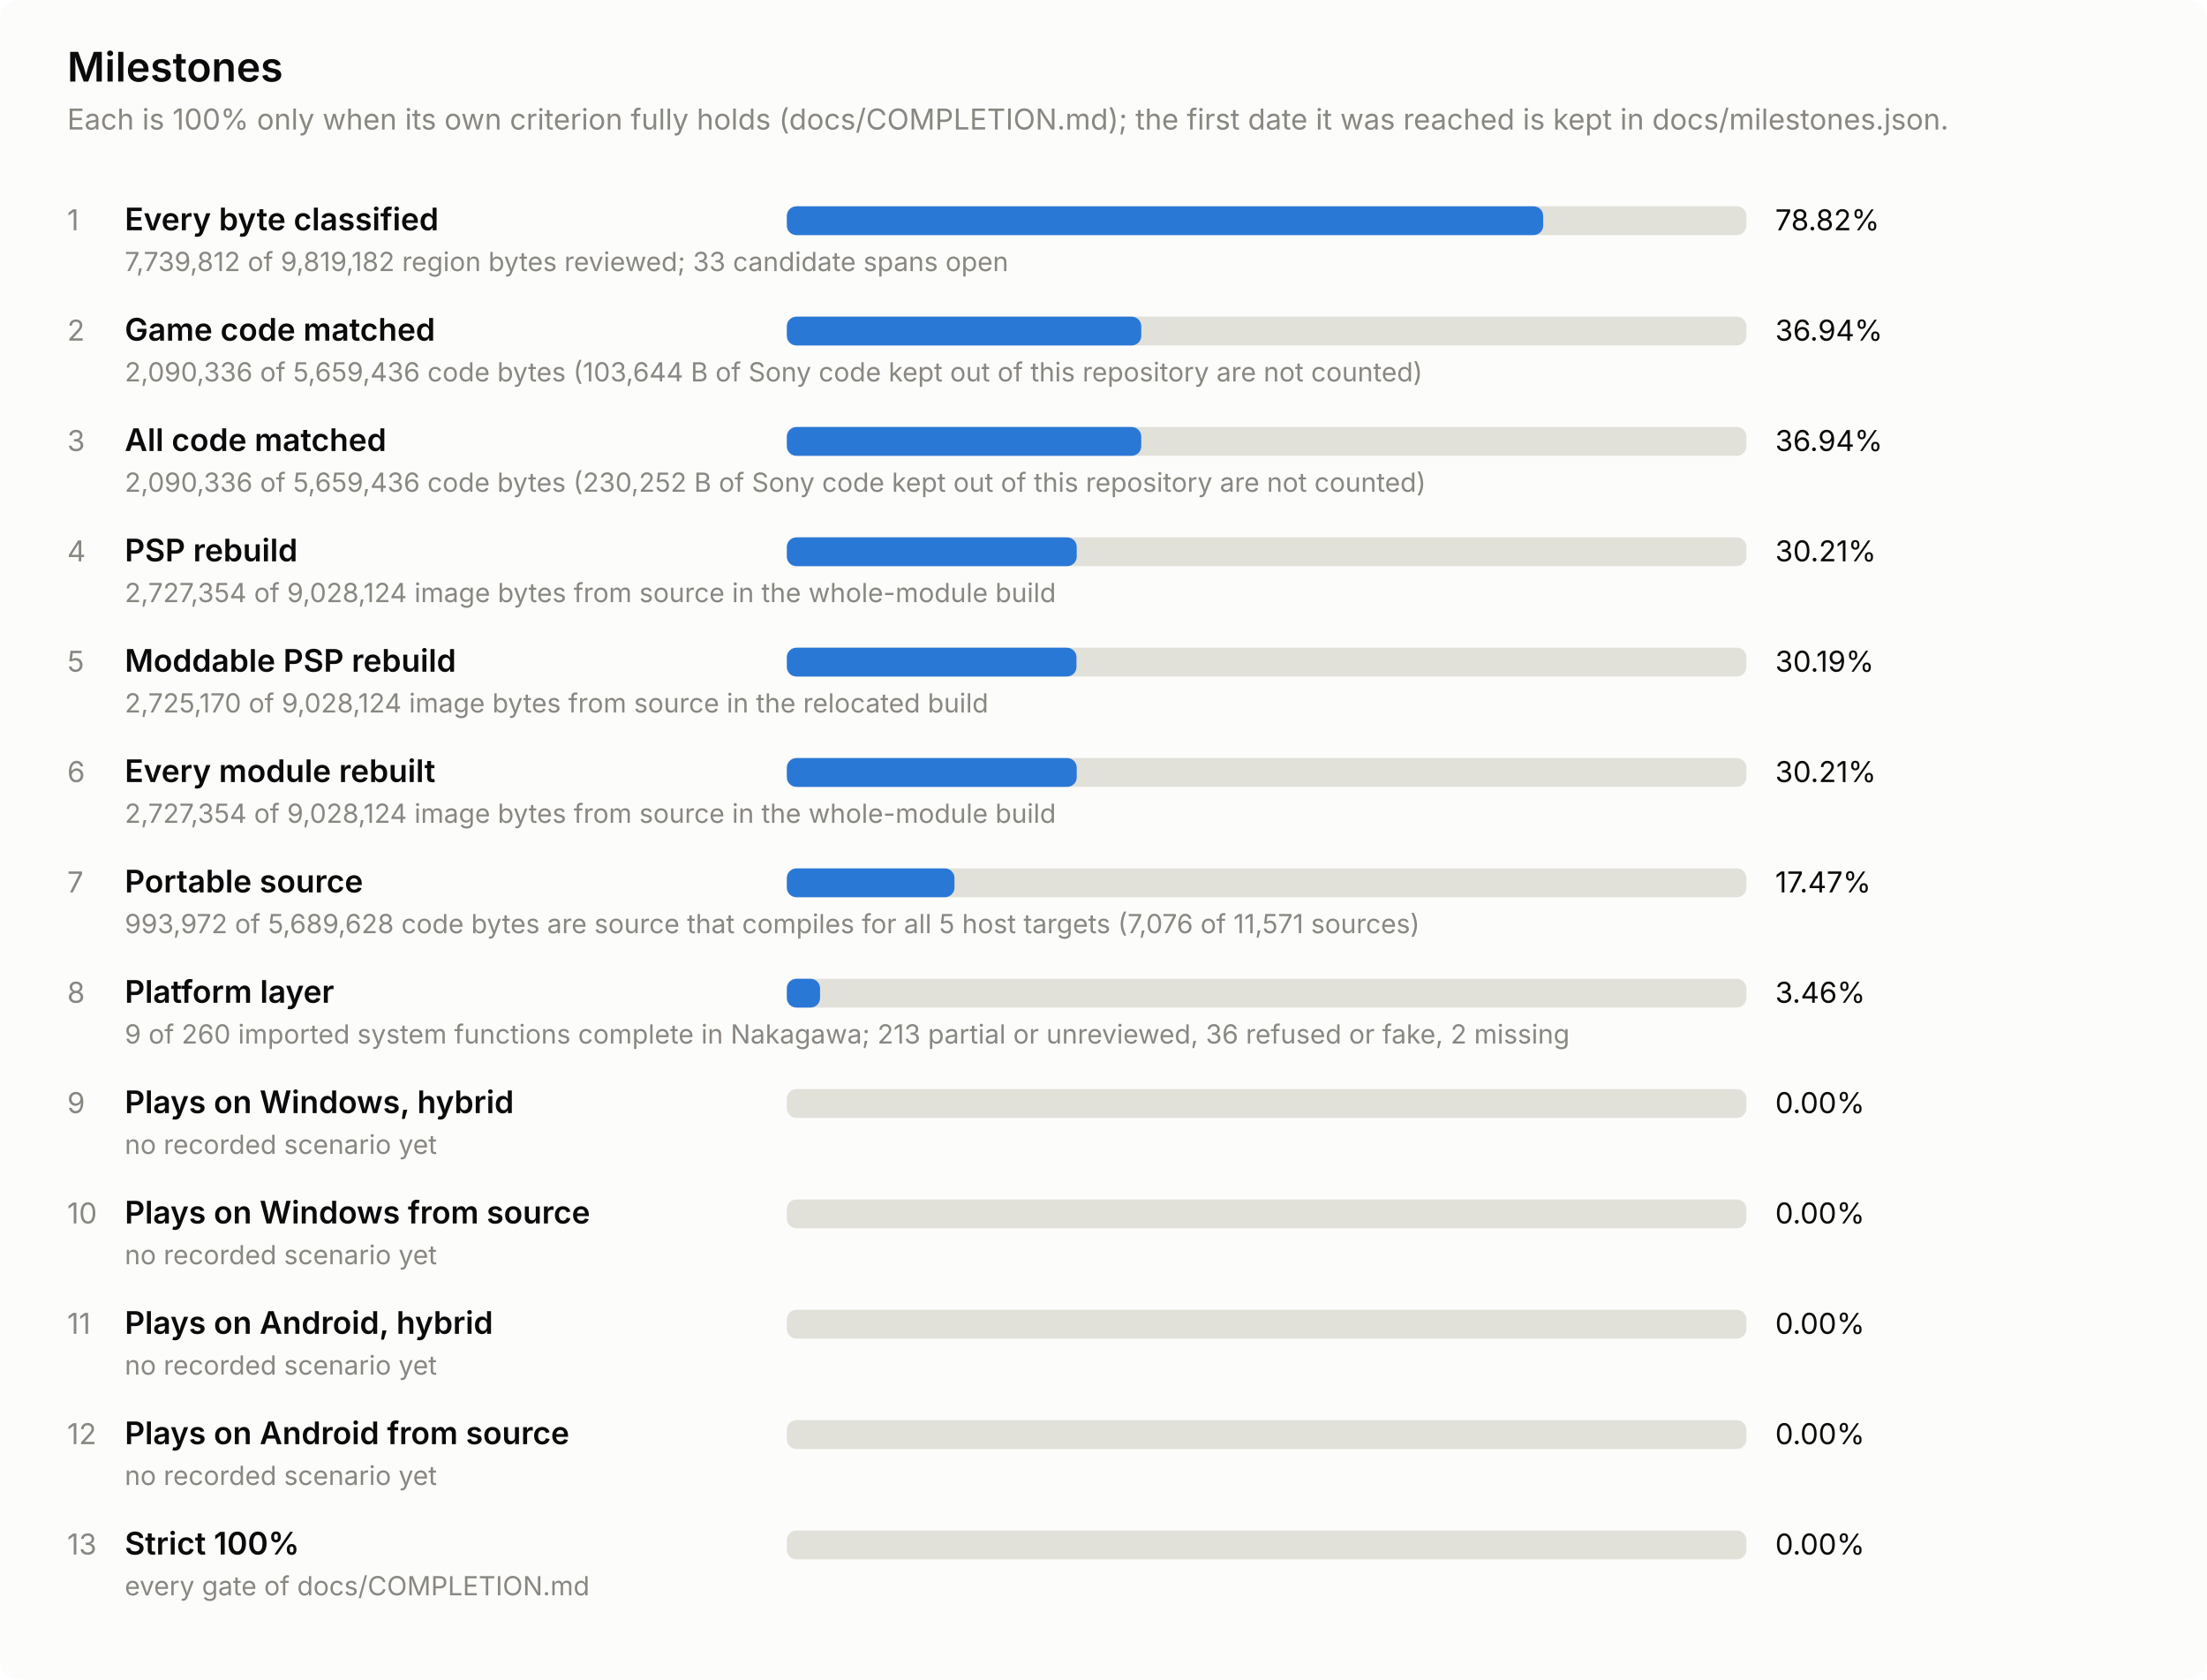
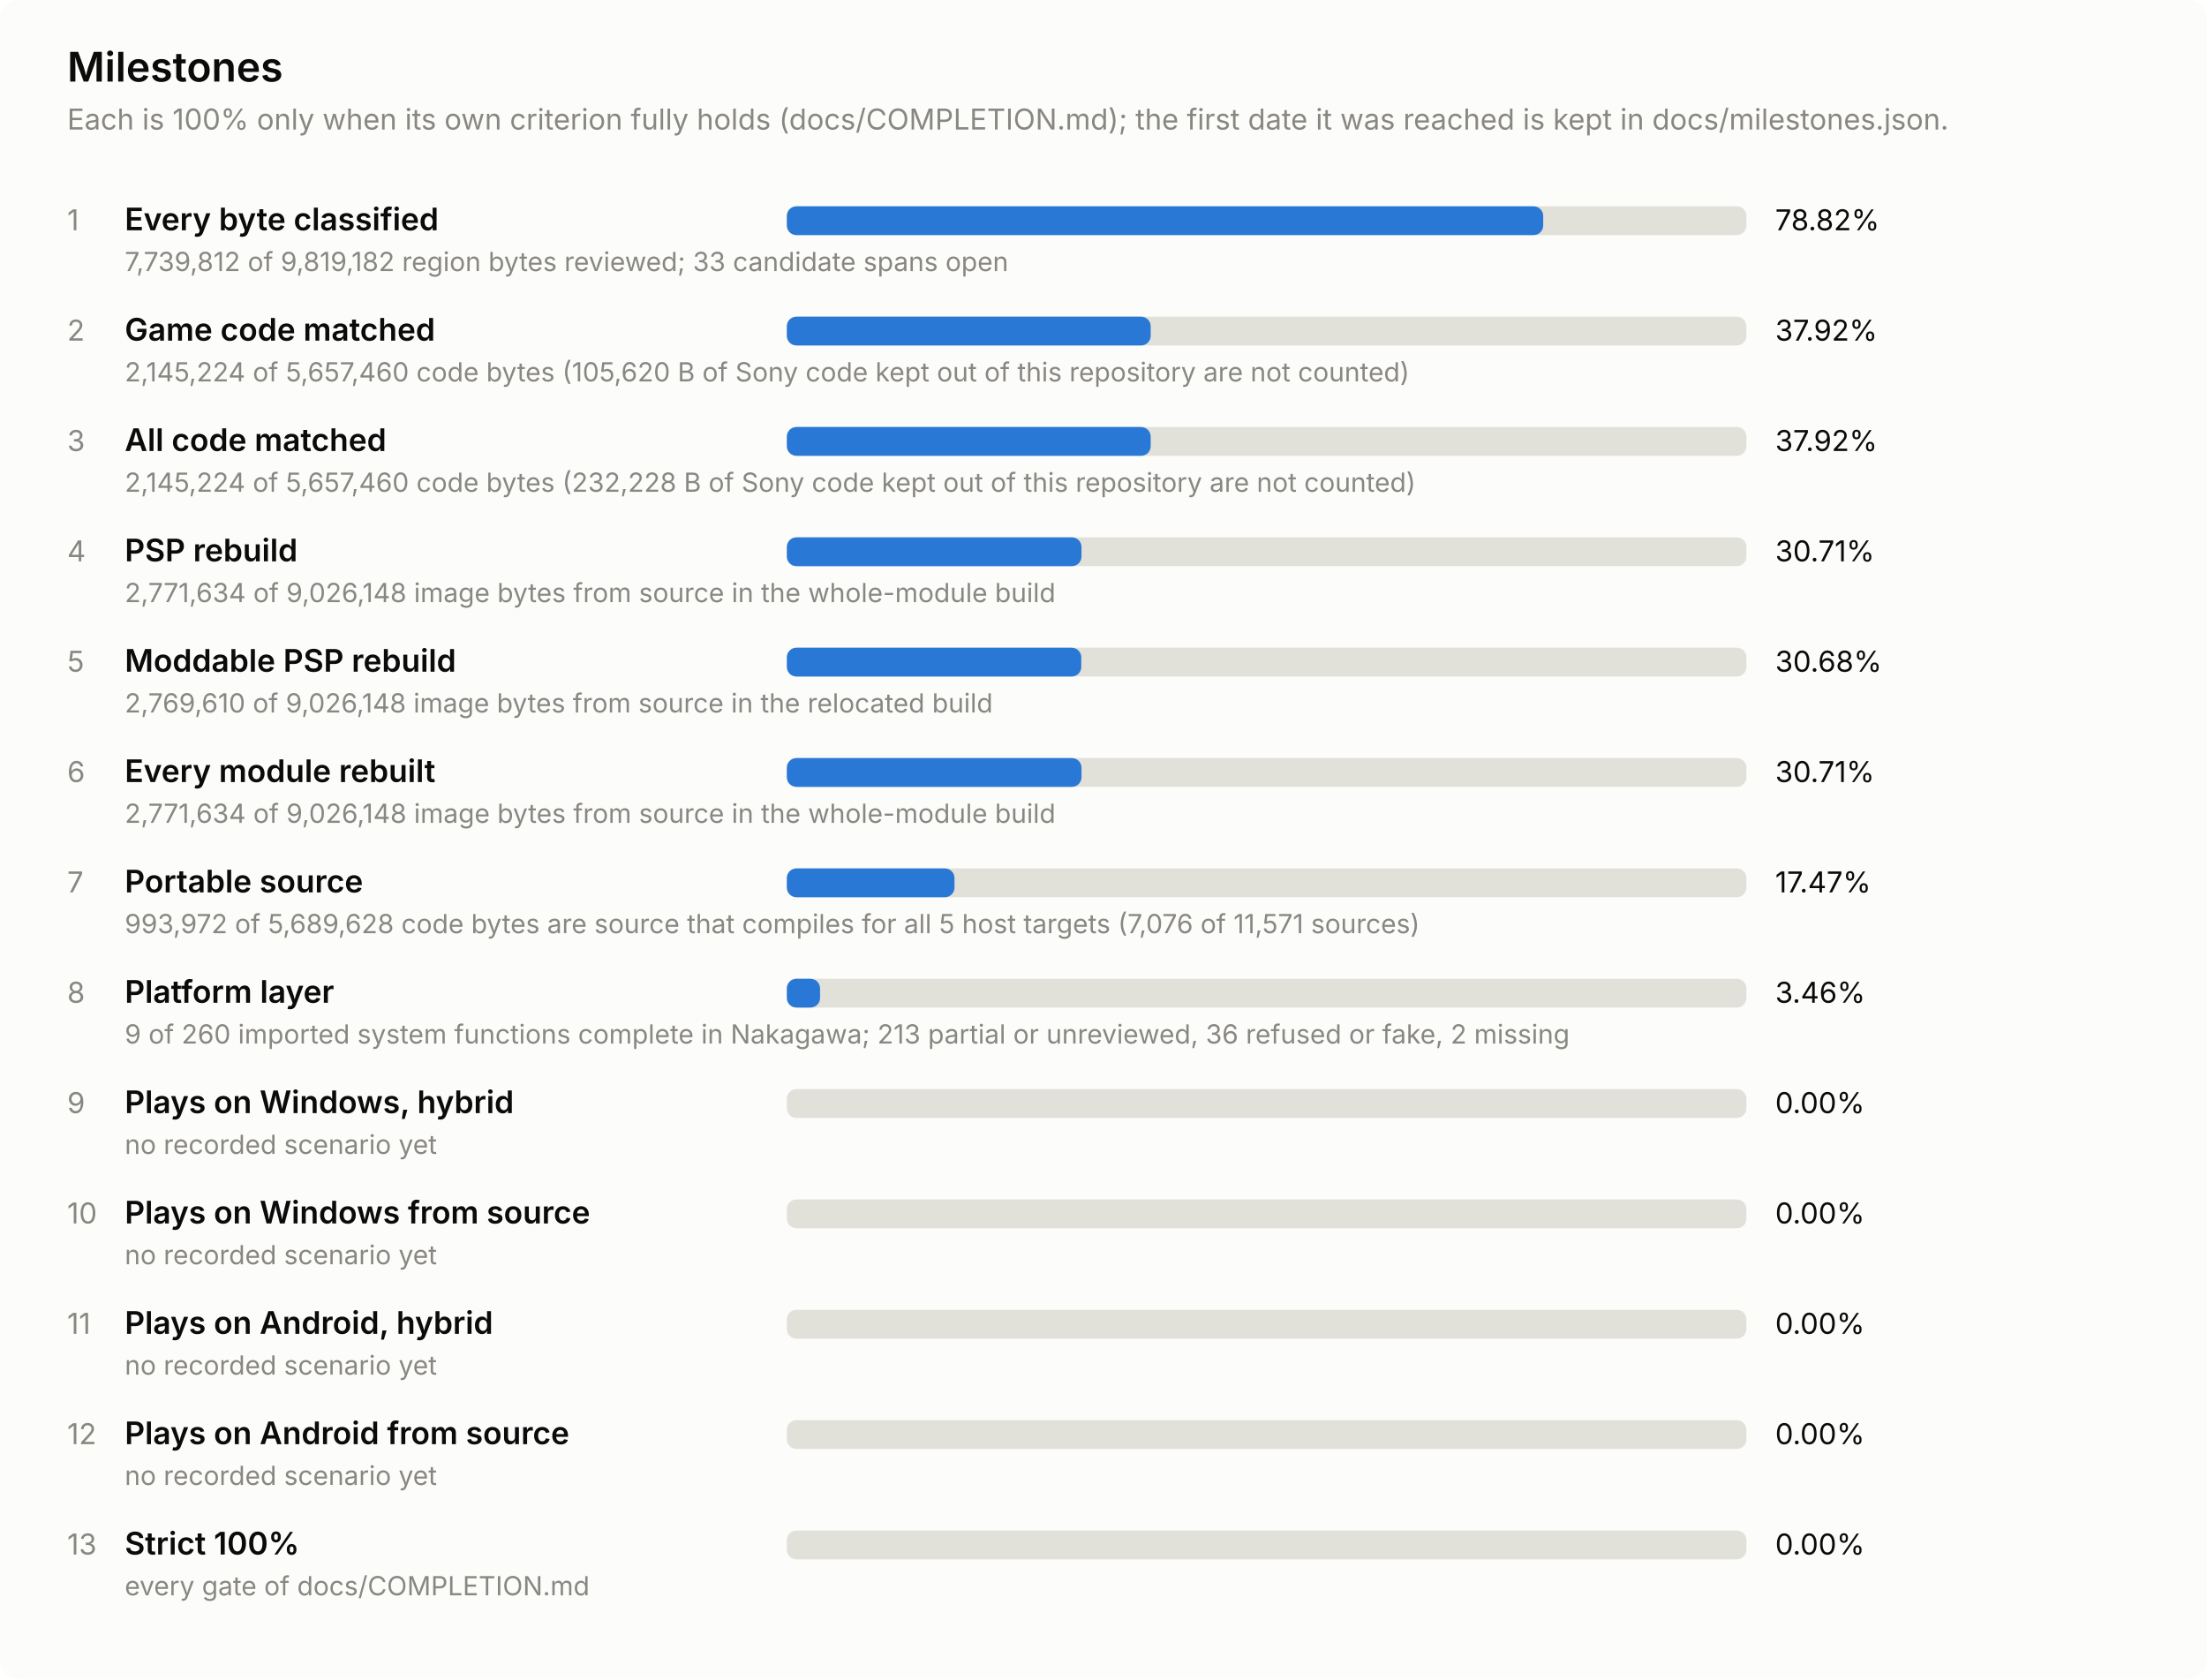
- <svg xmlns="http://www.w3.org/2000/svg" viewBox="0 0 920 700" width="920" height="700" role="img" aria-label="Milestones: Every byte classified 78.8 percent; Game code matched 36.9 percent; All code matched 36.9 percent; PSP rebuild 30.2 percent; Moddable PSP rebuild 30.2 percent; Every module rebuilt 30.2 percent; Portable source 17.5 percent; Platform layer 3.5 percent; Plays on Windows, hybrid 0.0 percent; Plays on Windows from source 0.0 percent; Plays on Android, hybrid 0.0 percent; Plays on Android from source 0.0 percent; Strict 100% 0.0 percent">
+ <svg xmlns="http://www.w3.org/2000/svg" viewBox="0 0 920 700" width="920" height="700" role="img" aria-label="Milestones: Every byte classified 78.8 percent; Game code matched 37.9 percent; All code matched 37.9 percent; PSP rebuild 30.7 percent; Moddable PSP rebuild 30.7 percent; Every module rebuilt 30.7 percent; Portable source 17.5 percent; Platform layer 3.5 percent; Plays on Windows, hybrid 0.0 percent; Plays on Windows from source 0.0 percent; Plays on Android, hybrid 0.0 percent; Plays on Android from source 0.0 percent; Strict 100% 0.0 percent">
  <style>
.bg{fill:#fcfcfb}.t1{fill:#0b0b0b}.t2{fill:#52514e}.t3{fill:#898781}.grid{stroke:#e1e0d9}.track{fill:#e1e0d9}
.ln{fill:none;stroke:#2a78d6;stroke-width:2}.ln2{fill:none;stroke:#d03b3b;stroke-width:2;stroke-dasharray:4 3}.dot{fill:#2a78d6}
text{font-family:system-ui,-apple-system,"Segoe UI",sans-serif}.num{font-variant-numeric:tabular-nums}
.hatch-line{stroke:#898781;stroke-width:1.5}
.s-matched{fill:#2a78d6}.s-lane{fill:#eb6834}.s-near{fill:#1baf7a}.s-parked{fill:#eda100}.s-blocked{fill:#d03b3b}.s-todo{fill:#c3c2b7}.s-data{fill:#6250d6}.s-kept{fill:#c3c2b7}
@media (prefers-color-scheme:dark){
.bg{fill:#1a1a19}.t1{fill:#f0efec}.t2{fill:#c3c2b7}.t3{fill:#898781}.grid{stroke:#2c2c2a}.track{fill:#2c2c2a}
.ln{stroke:#3987e5}.dot{fill:#3987e5}.hatch-line{stroke:#898781}
.s-matched{fill:#3987e5}.s-lane{fill:#d95926}.s-near{fill:#199e70}.s-parked{fill:#c98500}.s-blocked{fill:#d03b3b}.s-todo{fill:#4a4a46}.s-data{fill:#9085e9}.s-kept{fill:#4a4a46}}</style>
  <defs>
    <pattern id="hatch" patternUnits="userSpaceOnUse" width="6" height="6" patternTransform="rotate(45)">
      <rect class="s-kept" width="6" height="6" />
      <line class="hatch-line" x1="0" y1="0" x2="0" y2="6" />
    </pattern>
  </defs>
  <rect class="bg" width="920" height="700" rx="8" />
  <text class="t1" x="28" y="34" font-size="17" font-weight="600">Milestones</text>
  <text class="t3" x="28" y="54" font-size="12">Each is 100% only when its own criterion fully holds (docs/COMPLETION.md); the first date it was reached is kept in docs/milestones.json.</text>
  <text class="t3 num" x="28" y="96" font-size="12"> 1</text>
  <text class="t1" x="52" y="96" font-size="13" font-weight="600">Every byte classified</text>
  <text class="t3" x="52" y="113" font-size="11">7,739,812 of 9,819,182 region bytes reviewed; 33 candidate spans open</text>
  <rect class="track" x="328" y="86" width="400" height="12" rx="4" />
  <rect class="s-matched" x="328" y="86" width="315.29" height="12" rx="4" />
  <text class="t1 num" x="740" y="96" font-size="12">78.82%</text>
  <text class="t3 num" x="28" y="142" font-size="12"> 2</text>
  <text class="t1" x="52" y="142" font-size="13" font-weight="600">Game code matched</text>
-   <text class="t3" x="52" y="159" font-size="11">2,090,336 of 5,659,436 code bytes (103,644 B of Sony code kept out of this repository are not counted)</text>
+   <text class="t3" x="52" y="159" font-size="11">2,145,224 of 5,657,460 code bytes (105,620 B of Sony code kept out of this repository are not counted)</text>
  <rect class="track" x="328" y="132" width="400" height="12" rx="4" />
-   <rect class="s-matched" x="328" y="132" width="147.74" height="12" rx="4" />
-   <text class="t1 num" x="740" y="142" font-size="12">36.94%</text>
+   <rect class="s-matched" x="328" y="132" width="151.67" height="12" rx="4" />
+   <text class="t1 num" x="740" y="142" font-size="12">37.92%</text>
  <text class="t3 num" x="28" y="188" font-size="12"> 3</text>
  <text class="t1" x="52" y="188" font-size="13" font-weight="600">All code matched</text>
-   <text class="t3" x="52" y="205" font-size="11">2,090,336 of 5,659,436 code bytes (230,252 B of Sony code kept out of this repository are not counted)</text>
+   <text class="t3" x="52" y="205" font-size="11">2,145,224 of 5,657,460 code bytes (232,228 B of Sony code kept out of this repository are not counted)</text>
  <rect class="track" x="328" y="178" width="400" height="12" rx="4" />
-   <rect class="s-matched" x="328" y="178" width="147.74" height="12" rx="4" />
-   <text class="t1 num" x="740" y="188" font-size="12">36.94%</text>
+   <rect class="s-matched" x="328" y="178" width="151.67" height="12" rx="4" />
+   <text class="t1 num" x="740" y="188" font-size="12">37.92%</text>
  <text class="t3 num" x="28" y="234" font-size="12"> 4</text>
  <text class="t1" x="52" y="234" font-size="13" font-weight="600">PSP rebuild</text>
-   <text class="t3" x="52" y="251" font-size="11">2,727,354 of 9,028,124 image bytes from source in the whole-module build</text>
+   <text class="t3" x="52" y="251" font-size="11">2,771,634 of 9,026,148 image bytes from source in the whole-module build</text>
  <rect class="track" x="328" y="224" width="400" height="12" rx="4" />
-   <rect class="s-matched" x="328" y="224" width="120.84" height="12" rx="4" />
-   <text class="t1 num" x="740" y="234" font-size="12">30.21%</text>
+   <rect class="s-matched" x="328" y="224" width="122.83" height="12" rx="4" />
+   <text class="t1 num" x="740" y="234" font-size="12">30.71%</text>
  <text class="t3 num" x="28" y="280" font-size="12"> 5</text>
  <text class="t1" x="52" y="280" font-size="13" font-weight="600">Moddable PSP rebuild</text>
-   <text class="t3" x="52" y="297" font-size="11">2,725,170 of 9,028,124 image bytes from source in the relocated build</text>
+   <text class="t3" x="52" y="297" font-size="11">2,769,610 of 9,026,148 image bytes from source in the relocated build</text>
  <rect class="track" x="328" y="270" width="400" height="12" rx="4" />
-   <rect class="s-matched" x="328" y="270" width="120.74" height="12" rx="4" />
-   <text class="t1 num" x="740" y="280" font-size="12">30.19%</text>
+   <rect class="s-matched" x="328" y="270" width="122.74" height="12" rx="4" />
+   <text class="t1 num" x="740" y="280" font-size="12">30.68%</text>
  <text class="t3 num" x="28" y="326" font-size="12"> 6</text>
  <text class="t1" x="52" y="326" font-size="13" font-weight="600">Every module rebuilt</text>
-   <text class="t3" x="52" y="343" font-size="11">2,727,354 of 9,028,124 image bytes from source in the whole-module build</text>
+   <text class="t3" x="52" y="343" font-size="11">2,771,634 of 9,026,148 image bytes from source in the whole-module build</text>
  <rect class="track" x="328" y="316" width="400" height="12" rx="4" />
-   <rect class="s-matched" x="328" y="316" width="120.84" height="12" rx="4" />
-   <text class="t1 num" x="740" y="326" font-size="12">30.21%</text>
+   <rect class="s-matched" x="328" y="316" width="122.83" height="12" rx="4" />
+   <text class="t1 num" x="740" y="326" font-size="12">30.71%</text>
  <text class="t3 num" x="28" y="372" font-size="12"> 7</text>
  <text class="t1" x="52" y="372" font-size="13" font-weight="600">Portable source</text>
  <text class="t3" x="52" y="389" font-size="11">993,972 of 5,689,628 code bytes are source that compiles for all 5 host targets (7,076 of 11,571 sources)</text>
  <rect class="track" x="328" y="362" width="400" height="12" rx="4" />
  <rect class="s-matched" x="328" y="362" width="69.88" height="12" rx="4" />
  <text class="t1 num" x="740" y="372" font-size="12">17.47%</text>
  <text class="t3 num" x="28" y="418" font-size="12"> 8</text>
  <text class="t1" x="52" y="418" font-size="13" font-weight="600">Platform layer</text>
  <text class="t3" x="52" y="435" font-size="11">9 of 260 imported system functions complete in Nakagawa; 213 partial or unreviewed, 36 refused or fake, 2 missing</text>
  <rect class="track" x="328" y="408" width="400" height="12" rx="4" />
  <rect class="s-matched" x="328" y="408" width="13.85" height="12" rx="4" />
  <text class="t1 num" x="740" y="418" font-size="12">3.46%</text>
  <text class="t3 num" x="28" y="464" font-size="12"> 9</text>
  <text class="t1" x="52" y="464" font-size="13" font-weight="600">Plays on Windows, hybrid</text>
  <text class="t3" x="52" y="481" font-size="11">no recorded scenario yet</text>
  <rect class="track" x="328" y="454" width="400" height="12" rx="4" />
  <text class="t1 num" x="740" y="464" font-size="12">0.00%</text>
  <text class="t3 num" x="28" y="510" font-size="12">10</text>
  <text class="t1" x="52" y="510" font-size="13" font-weight="600">Plays on Windows from source</text>
  <text class="t3" x="52" y="527" font-size="11">no recorded scenario yet</text>
  <rect class="track" x="328" y="500" width="400" height="12" rx="4" />
  <text class="t1 num" x="740" y="510" font-size="12">0.00%</text>
  <text class="t3 num" x="28" y="556" font-size="12">11</text>
  <text class="t1" x="52" y="556" font-size="13" font-weight="600">Plays on Android, hybrid</text>
  <text class="t3" x="52" y="573" font-size="11">no recorded scenario yet</text>
  <rect class="track" x="328" y="546" width="400" height="12" rx="4" />
  <text class="t1 num" x="740" y="556" font-size="12">0.00%</text>
  <text class="t3 num" x="28" y="602" font-size="12">12</text>
  <text class="t1" x="52" y="602" font-size="13" font-weight="600">Plays on Android from source</text>
  <text class="t3" x="52" y="619" font-size="11">no recorded scenario yet</text>
  <rect class="track" x="328" y="592" width="400" height="12" rx="4" />
  <text class="t1 num" x="740" y="602" font-size="12">0.00%</text>
  <text class="t3 num" x="28" y="648" font-size="12">13</text>
  <text class="t1" x="52" y="648" font-size="13" font-weight="600">Strict 100%</text>
  <text class="t3" x="52" y="665" font-size="11">every gate of docs/COMPLETION.md</text>
  <rect class="track" x="328" y="638" width="400" height="12" rx="4" />
  <text class="t1 num" x="740" y="648" font-size="12">0.00%</text>
</svg>
